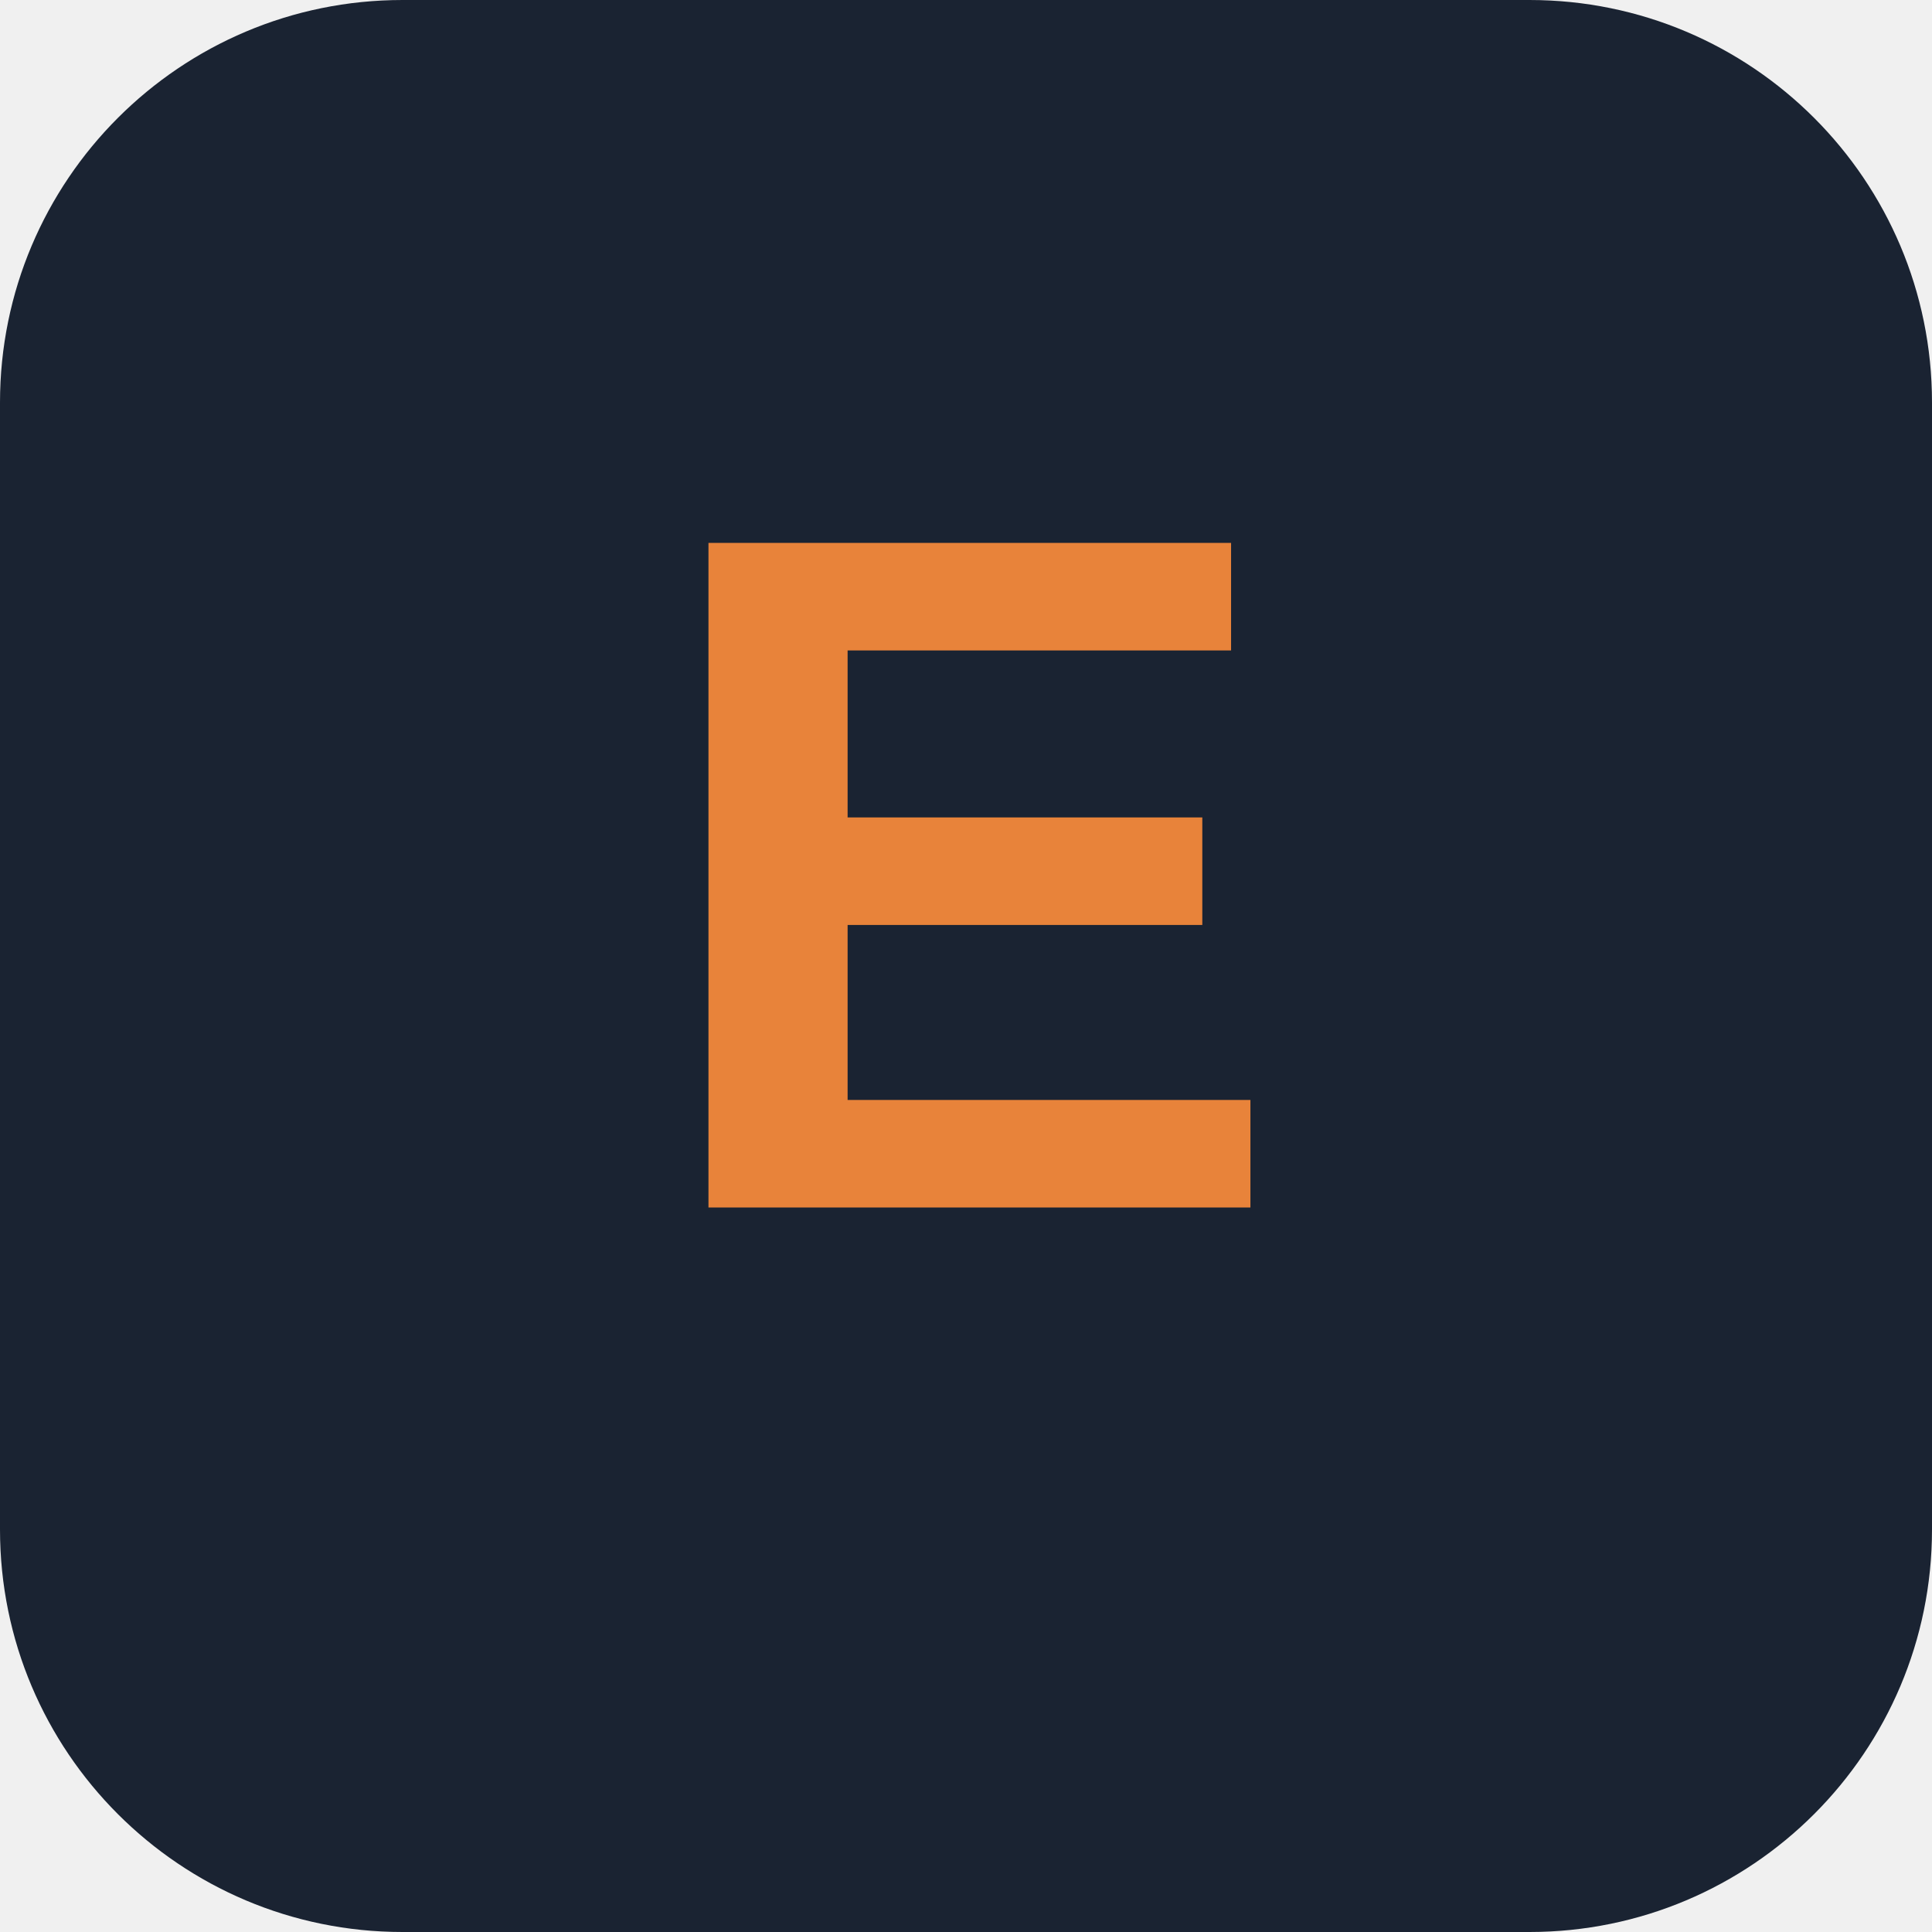
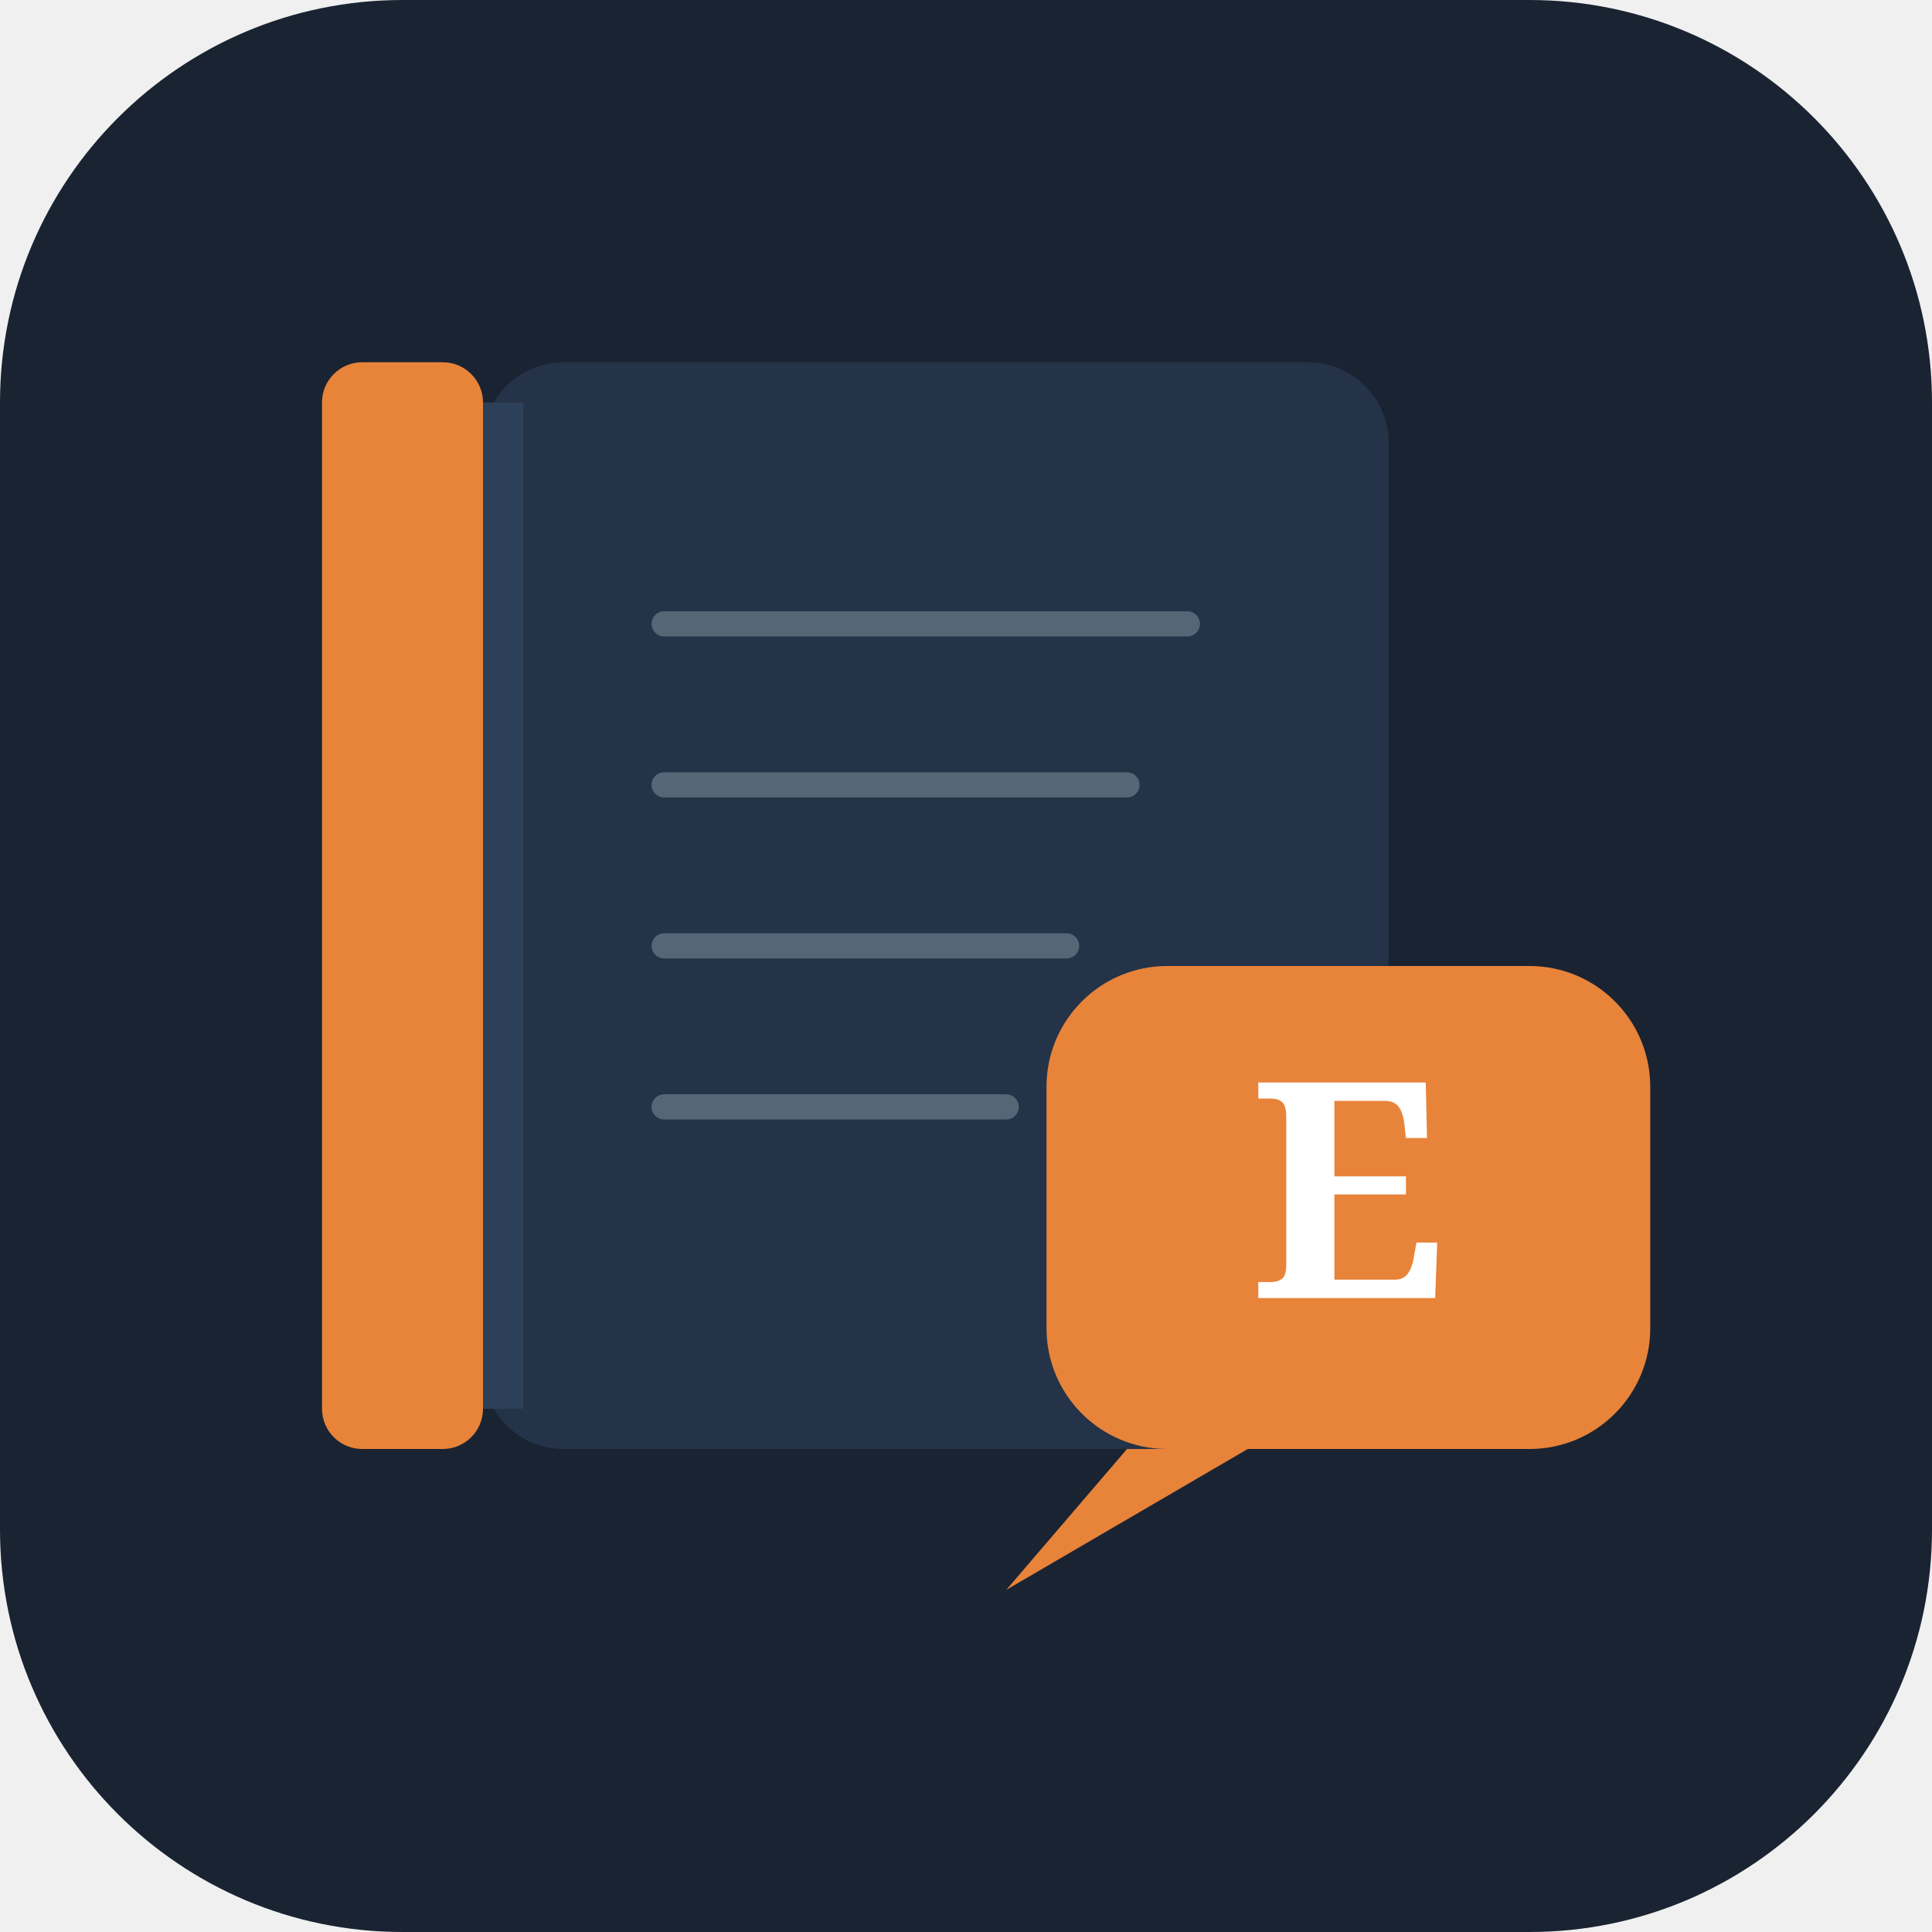
<svg xmlns="http://www.w3.org/2000/svg" viewBox="0 0 192 192">
  <rect width="192" height="192" rx="40" fill="#1a2332" />
-   <text x="96" y="120" text-anchor="middle" font-size="96" font-family="Arial, sans-serif" font-weight="bold" fill="#e8833a">E</text>
+   <rect x="32" y="36" width="16" height="108" rx="4" fill="#e8833a" />
+   <rect x="48" y="36" width="90" height="108" rx="8" fill="#243347" />
+   <rect x="48" y="40" width="4" height="100" fill="#2d4059" />
+   <line x1="66" y1="62" x2="118" y2="62" stroke="#556677" stroke-width="2.5" stroke-linecap="round" />
+   <line x1="66" y1="78" x2="112" y2="78" stroke="#556677" stroke-width="2.5" stroke-linecap="round" />
+   <line x1="66" y1="94" x2="106" y2="94" stroke="#556677" stroke-width="2.5" stroke-linecap="round" />
+   <line x1="66" y1="110" x2="100" y2="110" stroke="#556677" stroke-width="2.5" stroke-linecap="round" />
+   <rect x="104" y="96" width="60" height="48" rx="12" fill="#e8833a" />
+   <polygon points="112,144 100,158 124,144" fill="#e8833a" />
+   <text x="134" y="129" text-anchor="middle" font-size="30" font-family="Georgia, serif" font-weight="bold" fill="#ffffff">E</text>
</svg>
